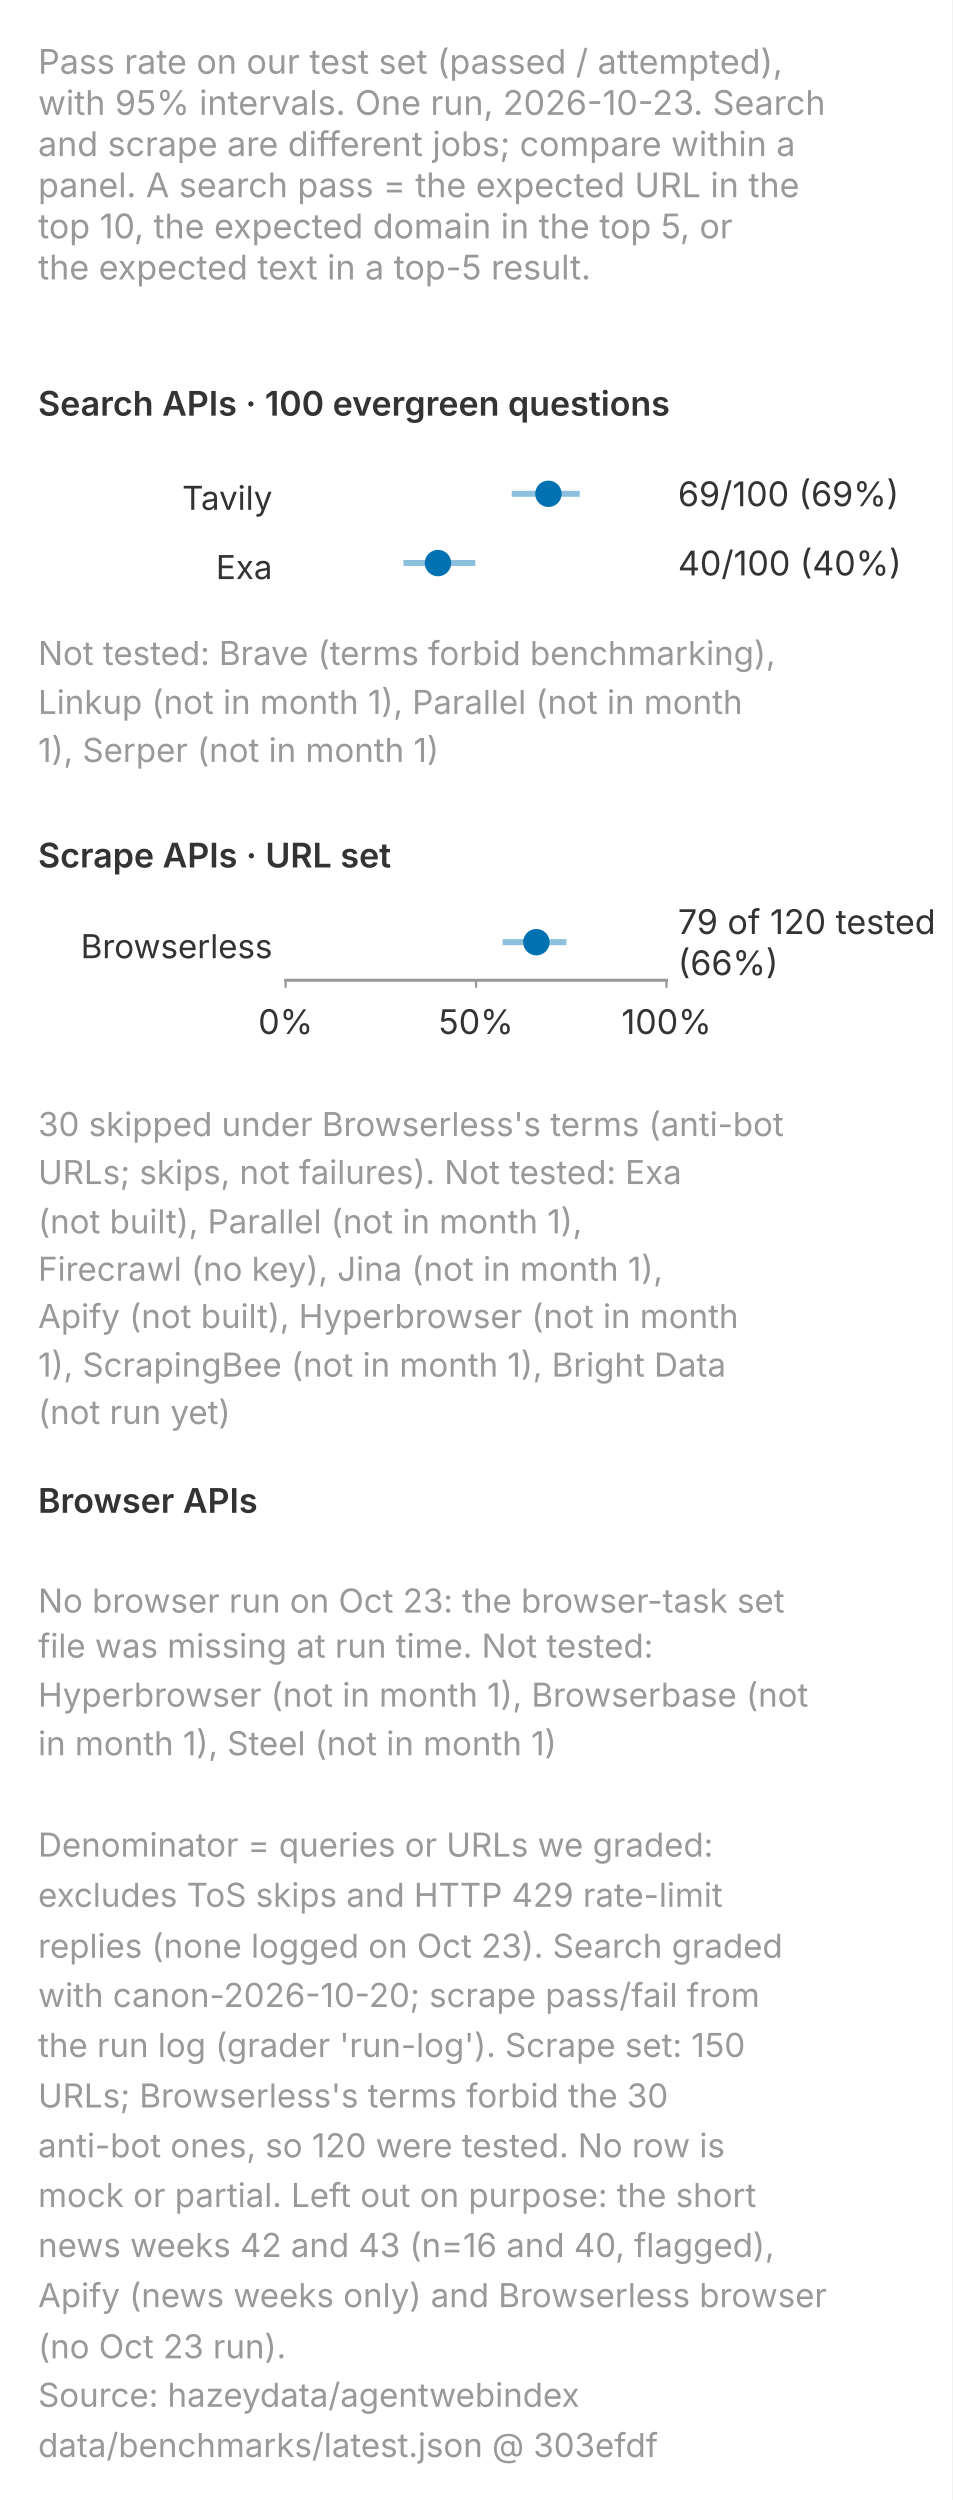
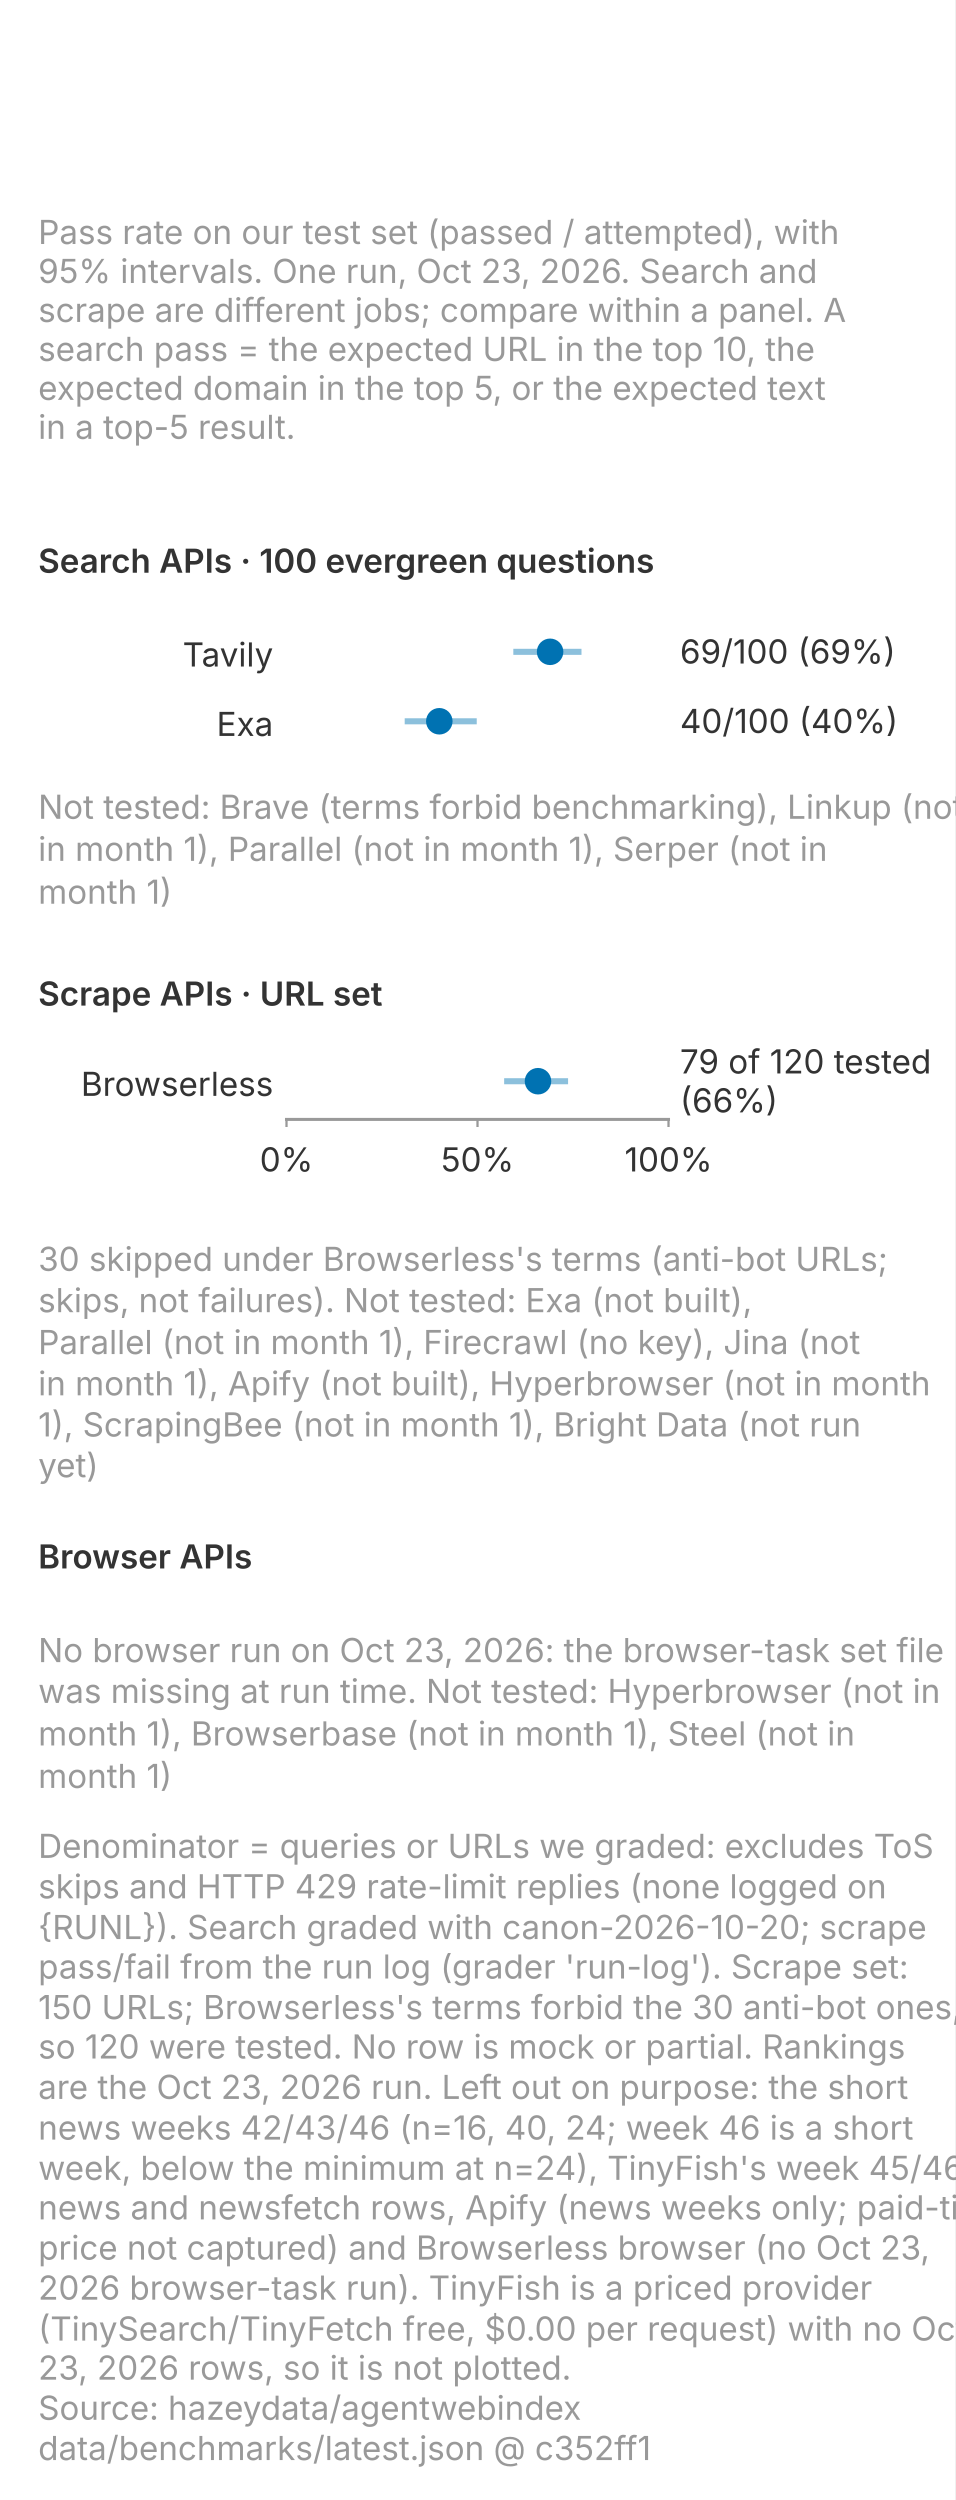
- <svg xmlns="http://www.w3.org/2000/svg" xmlns:xlink="http://www.w3.org/1999/xlink" role="img" aria-label="Tavily passed 69% of our 100 evergreen checks, Exa 40%; Browserless passed 66% of 120 scrape checks" width="252pt" height="661.68pt" viewBox="0 0 252 661.68" version="1.1">
+ <svg xmlns="http://www.w3.org/2000/svg" xmlns:xlink="http://www.w3.org/1999/xlink" role="img" aria-label="Tavily passed 69% of our 100 evergreen checks, Exa 40%; Browserless passed 66% of 120 scrape checks" width="252pt" height="659.678pt" viewBox="0 0 252 659.678" version="1.1">
  <defs>
    <style type="text/css">*{stroke-linejoin: round; stroke-linecap: butt}</style>
  </defs>
  <g id="figure_1">
    <g id="patch_1">
-       <path d="M 0 661.68  L 252 661.68  L 252 0  L 0 0  z " style="fill: #ffffff" />
+       <path d="M 0 659.678  L 252 659.678  L 252 0  L 0 0  z " style="fill: #ffffff" />
    </g>
    <g id="axes_1">
      <g id="patch_2">
-         <path d="M 75.6 160.02  L 176.4 160.02  L 176.4 119.7  L 75.6 119.7  z " style="fill: #ffffff" />
+         <path d="M 75.6 201.319  L 176.4 201.319  L 176.4 160.999  L 75.6 160.999  z " style="fill: #ffffff" />
      </g>
      <g id="matplotlib.axis_1">
        <g id="xtick_1">
          <g id="line2d_1" />
        </g>
        <g id="xtick_2">
          <g id="line2d_2" />
        </g>
        <g id="xtick_3">
          <g id="line2d_3" />
        </g>
      </g>
      <g id="matplotlib.axis_2">
        <g id="ytick_1">
          <g id="line2d_4" />
          <g id="text_1">
-             <text style="font-size: 8.75px; font-family: 'Inter', sans-serif; text-anchor: end; fill: #333333" x="72.1" y="153.262" transform="rotate(-0 72.1 153.2619)">Exa</text>
+             <text style="font-size: 8.75px; font-family: 'Inter', sans-serif; text-anchor: end; fill: #333333" x="72.1" y="194.197" transform="rotate(-0 72.1 194.1974)">Exa</text>
          </g>
        </g>
        <g id="ytick_2">
          <g id="line2d_5" />
          <g id="text_2">
-             <text style="font-size: 8.75px; font-family: 'Inter', sans-serif; text-anchor: end; fill: #333333" x="72.1" y="134.935" transform="rotate(-0 72.1 134.9346)">Tavily</text>
+             <text style="font-size: 8.75px; font-family: 'Inter', sans-serif; text-anchor: end; fill: #333333" x="72.1" y="175.87" transform="rotate(-0 72.1 175.8701)">Tavily</text>
          </g>
        </g>
      </g>
      <g id="wilson-ci">
-         <path d="M 135.449 130.696  L 153.438 130.696  " clip-path="url(#p923ce52259)" style="fill: none; stroke: #8cc0dc; stroke-width: 1.6" />
+         <path d="M 135.449 171.995  L 153.438 171.995  " clip-path="url(#peeccd9cdbe)" style="fill: none; stroke: #8cc0dc; stroke-width: 1.6" />
      </g>
      <g id="wilson-ci">
-         <path d="M 106.787 149.024  L 125.798 149.024  " clip-path="url(#p923ce52259)" style="fill: none; stroke: #8cc0dc; stroke-width: 1.6" />
+         <path d="M 106.787 190.322  L 125.798 190.322  " clip-path="url(#peeccd9cdbe)" style="fill: none; stroke: #8cc0dc; stroke-width: 1.6" />
      </g>
      <g id="line2d_6">
        <defs>
-           <path id="m96b4565d88" d="M 0 3  C 0.796 3 1.559 2.684 2.121 2.121  C 2.684 1.559 3 0.796 3 0  C 3 -0.796 2.684 -1.559 2.121 -2.121  C 1.559 -2.684 0.796 -3 0 -3  C -0.796 -3 -1.559 -2.684 -2.121 -2.121  C -2.684 -1.559 -3 -0.796 -3 0  C -3 0.796 -2.684 1.559 -2.121 2.121  C -1.559 2.684 -0.796 3 0 3  z " style="stroke: #0072b2" />
+           <path id="m68f22e900f" d="M 0 3  C 0.796 3 1.559 2.684 2.121 2.121  C 2.684 1.559 3 0.796 3 0  C 3 -0.796 2.684 -1.559 2.121 -2.121  C 1.559 -2.684 0.796 -3 0 -3  C -0.796 -3 -1.559 -2.684 -2.121 -2.121  C -2.684 -1.559 -3 -0.796 -3 0  C -3 0.796 -2.684 1.559 -2.121 2.121  C -1.559 2.684 -0.796 3 0 3  z " style="stroke: #0072b2" />
        </defs>
-         <g clip-path="url(#p923ce52259)">
-           <use xlink:href="#m96b4565d88" x="145.152" y="130.696" style="fill: #0072b2; stroke: #0072b2" />
+         <g clip-path="url(#peeccd9cdbe)">
+           <use xlink:href="#m68f22e900f" x="145.152" y="171.995" style="fill: #0072b2; stroke: #0072b2" />
        </g>
      </g>
      <g id="text_3">
-         <text style="font-size: 9px; font-family: 'Inter', sans-serif; text-anchor: start; fill: #333333" x="179.424" y="133.97" transform="rotate(-0 179.424 133.9703)">69/100 (69%)</text>
+         <text style="font-size: 8.75px; font-family: 'Inter', sans-serif; text-anchor: start; fill: #333333" x="179.424" y="175.087" transform="rotate(-0 179.424 175.0872)">69/100 (69%)</text>
      </g>
      <g id="line2d_7">
-         <g clip-path="url(#p923ce52259)">
-           <use xlink:href="#m96b4565d88" x="115.92" y="149.024" style="fill: #0072b2; stroke: #0072b2" />
+         <g clip-path="url(#peeccd9cdbe)">
+           <use xlink:href="#m68f22e900f" x="115.92" y="190.322" style="fill: #0072b2; stroke: #0072b2" />
        </g>
      </g>
      <g id="text_4">
-         <text style="font-size: 9px; font-family: 'Inter', sans-serif; text-anchor: start; fill: #333333" x="179.424" y="152.298" transform="rotate(-0 179.424 152.2976)">40/100 (40%)</text>
+         <text style="font-size: 8.75px; font-family: 'Inter', sans-serif; text-anchor: start; fill: #333333" x="179.424" y="193.414" transform="rotate(-0 179.424 193.4144)">40/100 (40%)</text>
      </g>
    </g>
    <g id="axes_2">
      <g id="patch_3">
-         <path d="M 75.6 259.447  L 176.4 259.447  L 176.4 239.287  L 75.6 239.287  z " style="fill: #ffffff" />
+         <path d="M 75.6 295.38  L 176.4 295.38  L 176.4 275.22  L 75.6 275.22  z " style="fill: #ffffff" />
      </g>
      <g id="matplotlib.axis_3">
        <g id="xtick_4">
          <g id="line2d_8">
            <defs>
-               <path id="mf6bfd159a6" d="M 0 0  L 0 2  " style="stroke: #999999; stroke-width: 0.6" />
+               <path id="med7c03aab3" d="M 0 0  L 0 2  " style="stroke: #999999; stroke-width: 0.6" />
            </defs>
            <g>
-               <use xlink:href="#mf6bfd159a6" x="75.6" y="259.447" style="fill: #999999; stroke: #999999; stroke-width: 0.6" />
+               <use xlink:href="#med7c03aab3" x="75.6" y="295.38" style="fill: #999999; stroke: #999999; stroke-width: 0.6" />
            </g>
          </g>
          <g id="text_5">
-             <text style="font-size: 9px; font-family: 'Inter', sans-serif; text-anchor: middle; fill: #333333" x="75.6" y="273.666" transform="rotate(-0 75.6 273.6662)">0%</text>
+             <text style="font-size: 8.75px; font-family: 'Inter', sans-serif; text-anchor: middle; fill: #333333" x="75.6" y="309.114" transform="rotate(-0 75.6 309.1144)">0%</text>
          </g>
        </g>
        <g id="xtick_5">
          <g id="line2d_9">
            <g>
-               <use xlink:href="#mf6bfd159a6" x="126" y="259.447" style="fill: #999999; stroke: #999999; stroke-width: 0.6" />
+               <use xlink:href="#med7c03aab3" x="126" y="295.38" style="fill: #999999; stroke: #999999; stroke-width: 0.6" />
            </g>
          </g>
          <g id="text_6">
-             <text style="font-size: 9px; font-family: 'Inter', sans-serif; text-anchor: middle; fill: #333333" x="126" y="273.666" transform="rotate(-0 126 273.6662)">50%</text>
+             <text style="font-size: 8.75px; font-family: 'Inter', sans-serif; text-anchor: middle; fill: #333333" x="126" y="309.114" transform="rotate(-0 126 309.1144)">50%</text>
          </g>
        </g>
        <g id="xtick_6">
          <g id="line2d_10">
            <g>
-               <use xlink:href="#mf6bfd159a6" x="176.4" y="259.447" style="fill: #999999; stroke: #999999; stroke-width: 0.6" />
+               <use xlink:href="#med7c03aab3" x="176.4" y="295.38" style="fill: #999999; stroke: #999999; stroke-width: 0.6" />
            </g>
          </g>
          <g id="text_7">
-             <text style="font-size: 9px; font-family: 'Inter', sans-serif; text-anchor: middle; fill: #333333" x="176.4" y="273.666" transform="rotate(-0 176.4 273.6662)">100%</text>
+             <text style="font-size: 8.75px; font-family: 'Inter', sans-serif; text-anchor: middle; fill: #333333" x="176.4" y="309.114" transform="rotate(-0 176.4 309.1144)">100%</text>
          </g>
        </g>
      </g>
      <g id="matplotlib.axis_4">
        <g id="ytick_3">
          <g id="line2d_11" />
          <g id="text_8">
-             <text style="font-size: 8.75px; font-family: 'Inter', sans-serif; text-anchor: end; fill: #333333" x="72.1" y="253.606" transform="rotate(-0 72.1 253.6058)">Browserless</text>
+             <text style="font-size: 8.75px; font-family: 'Inter', sans-serif; text-anchor: end; fill: #333333" x="72.1" y="289.175" transform="rotate(-0 72.1 289.175)">Browserless</text>
          </g>
        </g>
      </g>
      <g id="wilson-ci">
-         <path d="M 133.03 249.368  L 149.899 249.368  " clip-path="url(#p65a787ad86)" style="fill: none; stroke: #8cc0dc; stroke-width: 1.6" />
+         <path d="M 133.03 285.3  L 149.899 285.3  " clip-path="url(#pcb98c5901f)" style="fill: none; stroke: #8cc0dc; stroke-width: 1.6" />
      </g>
      <g id="patch_4">
-         <path d="M 75.6 259.447  L 176.4 259.447  " style="fill: none; stroke: #999999; stroke-width: 0.8; stroke-linejoin: miter; stroke-linecap: square" />
+         <path d="M 75.6 295.38  L 176.4 295.38  " style="fill: none; stroke: #999999; stroke-width: 0.8; stroke-linejoin: miter; stroke-linecap: square" />
      </g>
      <g id="line2d_12">
-         <g clip-path="url(#p65a787ad86)">
-           <use xlink:href="#m96b4565d88" x="141.96" y="249.368" style="fill: #0072b2; stroke: #0072b2" />
+         <g clip-path="url(#pcb98c5901f)">
+           <use xlink:href="#m68f22e900f" x="141.96" y="285.3" style="fill: #0072b2; stroke: #0072b2" />
        </g>
      </g>
      <g id="text_9">
-         <text style="font-size: 9px; font-family: 'Inter', sans-serif; fill: #333333" transform="translate(179.424 247.1966)">79 of 120 tested</text>
-         <text style="font-size: 9px; font-family: 'Inter', sans-serif; fill: #333333" transform="translate(179.424 258.0863)">(66%)</text>
+         <text style="font-size: 8.75px; font-family: 'Inter', sans-serif; fill: #333333" transform="translate(179.424 283.2497)">79 of 120 tested</text>
+         <text style="font-size: 8.75px; font-family: 'Inter', sans-serif; fill: #333333" transform="translate(179.424 293.5344)">(66%)</text>
      </g>
    </g>
-     <g id="text_10">
-       <text style="font-size: 9px; font-family: 'Inter', sans-serif; fill: #999999" transform="translate(10.08 19.51875)">Pass rate on our test set (passed / attempted),</text>
-       <text style="font-size: 9px; font-family: 'Inter', sans-serif; fill: #999999" transform="translate(10.08 30.4084)">with 95% intervals. One run, 2026-10-23. Search</text>
-       <text style="font-size: 9px; font-family: 'Inter', sans-serif; fill: #999999" transform="translate(10.08 41.29805)">and scrape are different jobs; compare within a</text>
-       <text style="font-size: 9px; font-family: 'Inter', sans-serif; fill: #999999" transform="translate(10.08 52.18769)">panel. A search pass = the expected URL in the</text>
-       <text style="font-size: 9px; font-family: 'Inter', sans-serif; fill: #999999" transform="translate(10.08 63.07734)">top 10, the expected domain in the top 5, or</text>
-       <text style="font-size: 9px; font-family: 'Inter', sans-serif; fill: #999999" transform="translate(10.08 73.96699)">the expected text in a top-5 result.</text>
-     </g>
    <g id="text_11">
-       <text style="font-weight: 600; font-size: 9px; font-family: 'Inter', sans-serif; text-anchor: start; fill: #333333" x="10.08" y="110.014" transform="rotate(-0 10.08 110.0139)">Search APIs · 100 evergreen questions</text>
+       <text style="font-size: 8.75px; font-family: 'Inter', sans-serif; fill: #999999" transform="translate(10.08 64.38313)">Pass rate on our test set (passed / attempted), with</text>
+       <text style="font-size: 8.75px; font-family: 'Inter', sans-serif; fill: #999999" transform="translate(10.08 74.66779)">95% intervals. One run, Oct 23, 2026. Search and</text>
+       <text style="font-size: 8.75px; font-family: 'Inter', sans-serif; fill: #999999" transform="translate(10.08 84.95246)">scrape are different jobs; compare within a panel. A</text>
+       <text style="font-size: 8.75px; font-family: 'Inter', sans-serif; fill: #999999" transform="translate(10.08 95.23713)">search pass = the expected URL in the top 10, the</text>
+       <text style="font-size: 8.75px; font-family: 'Inter', sans-serif; fill: #999999" transform="translate(10.08 105.5218)">expected domain in the top 5, or the expected text</text>
+       <text style="font-size: 8.75px; font-family: 'Inter', sans-serif; fill: #999999" transform="translate(10.08 115.8065)">in a top-5 result.</text>
    </g>
    <g id="text_12">
-       <text style="font-size: 8.75px; font-family: 'Inter', sans-serif; fill: #999999" transform="translate(10.08 176.0059)">Not tested: Brave (terms forbid benchmarking),</text>
-       <text style="font-size: 8.75px; font-family: 'Inter', sans-serif; fill: #999999" transform="translate(10.08 188.9627)">Linkup (not in month 1), Parallel (not in month</text>
-       <text style="font-size: 8.75px; font-family: 'Inter', sans-serif; fill: #999999" transform="translate(10.08 201.6673)">1), Serper (not in month 1)</text>
+       <text style="font-weight: 600; font-size: 8.75px; font-family: 'Inter', sans-serif; text-anchor: start; fill: #333333" x="10.08" y="151.131" transform="rotate(-0 10.08 151.1308)">Search APIs · 100 evergreen questions</text>
    </g>
    <g id="text_13">
-       <text style="font-weight: 600; font-size: 9px; font-family: 'Inter', sans-serif; text-anchor: start; fill: #333333" x="10.08" y="229.601" transform="rotate(-0 10.08 229.6014)">Scrape APIs · URL set</text>
+       <text style="font-size: 8.75px; font-family: 'Inter', sans-serif; fill: #999999" transform="translate(10.08 216.0495)">Not tested: Brave (terms forbid benchmarking), Linkup (not</text>
+       <text style="font-size: 8.75px; font-family: 'Inter', sans-serif; fill: #999999" transform="translate(10.08 227.1554)">in month 1), Parallel (not in month 1), Serper (not in</text>
+       <text style="font-size: 8.75px; font-family: 'Inter', sans-serif; fill: #999999" transform="translate(10.08 238.4716)">month 1)</text>
    </g>
    <g id="text_14">
-       <text style="font-size: 8.75px; font-family: 'Inter', sans-serif; fill: #999999" transform="translate(10.08 300.6847)">30 skipped under Browserless's terms (anti-bot</text>
-       <text style="font-size: 8.75px; font-family: 'Inter', sans-serif; fill: #999999" transform="translate(10.08 313.3892)">URLs; skips, not failures). Not tested: Exa</text>
-       <text style="font-size: 8.75px; font-family: 'Inter', sans-serif; fill: #999999" transform="translate(10.08 326.4206)">(not built), Parallel (not in month 1),</text>
-       <text style="font-size: 8.75px; font-family: 'Inter', sans-serif; fill: #999999" transform="translate(10.08 338.9823)">Firecrawl (no key), Jina (not in month 1),</text>
-       <text style="font-size: 8.75px; font-family: 'Inter', sans-serif; fill: #999999" transform="translate(10.08 351.4859)">Apify (not built), Hyperbrowser (not in month</text>
-       <text style="font-size: 8.75px; font-family: 'Inter', sans-serif; fill: #999999" transform="translate(10.08 364.3573)">1), ScrapingBee (not in month 1), Bright Data</text>
-       <text style="font-size: 8.75px; font-family: 'Inter', sans-serif; fill: #999999" transform="translate(10.08 376.8951)">(not run yet)</text>
+       <text style="font-weight: 600; font-size: 8.75px; font-family: 'Inter', sans-serif; text-anchor: start; fill: #333333" x="10.08" y="265.352" transform="rotate(-0 10.08 265.352)">Scrape APIs · URL set</text>
    </g>
    <g id="text_15">
-       <text style="font-weight: 600; font-size: 9px; font-family: 'Inter', sans-serif; text-anchor: start; fill: #333333" x="10.08" y="400.399" transform="rotate(-0 10.08 400.3989)">Browser APIs</text>
+       <text style="font-size: 8.75px; font-family: 'Inter', sans-serif; fill: #999999" transform="translate(10.08 335.3547)">30 skipped under Browserless's terms (anti-bot URLs;</text>
+       <text style="font-size: 8.75px; font-family: 'Inter', sans-serif; fill: #999999" transform="translate(10.08 346.2444)">skips, not failures). Not tested: Exa (not built),</text>
+       <text style="font-size: 8.75px; font-family: 'Inter', sans-serif; fill: #999999" transform="translate(10.08 357.2916)">Parallel (not in month 1), Firecrawl (no key), Jina (not</text>
+       <text style="font-size: 8.75px; font-family: 'Inter', sans-serif; fill: #999999" transform="translate(10.08 368.1813)">in month 1), Apify (not built), Hyperbrowser (not in month</text>
+       <text style="font-size: 8.75px; font-family: 'Inter', sans-serif; fill: #999999" transform="translate(10.08 379.0416)">1), ScrapingBee (not in month 1), Bright Data (not run</text>
+       <text style="font-size: 8.75px; font-family: 'Inter', sans-serif; fill: #999999" transform="translate(10.08 389.7883)">yet)</text>
    </g>
    <g id="text_16">
-       <text style="font-size: 8.75px; font-family: 'Inter', sans-serif; fill: #999999" transform="translate(10.08 426.8078)">No browser run on Oct 23: the browser-task set</text>
-       <text style="font-size: 8.75px; font-family: 'Inter', sans-serif; fill: #999999" transform="translate(10.08 438.7304)">file was missing at run time. Not tested:</text>
-       <text style="font-size: 8.75px; font-family: 'Inter', sans-serif; fill: #999999" transform="translate(10.08 451.7152)">Hyperbrowser (not in month 1), Browserbase (not</text>
-       <text style="font-size: 8.75px; font-family: 'Inter', sans-serif; fill: #999999" transform="translate(10.08 464.5627)">in month 1), Steel (not in month 1)</text>
+       <text style="font-weight: 600; font-size: 8.75px; font-family: 'Inter', sans-serif; text-anchor: start; fill: #333333" x="10.08" y="413.875" transform="rotate(-0 10.08 413.8745)">Browser APIs</text>
    </g>
    <g id="text_17">
-       <text style="font-size: 8.75px; font-family: 'Inter', sans-serif; fill: #999999" transform="translate(10.08 491.399)">Denominator = queries or URLs we graded:</text>
-       <text style="font-size: 8.75px; font-family: 'Inter', sans-serif; fill: #999999" transform="translate(10.08 504.6842)">excludes ToS skips and HTTP 429 rate-limit</text>
-       <text style="font-size: 8.75px; font-family: 'Inter', sans-serif; fill: #999999" transform="translate(10.08 518.1581)">replies (none logged on Oct 23). Search graded</text>
-       <text style="font-size: 8.75px; font-family: 'Inter', sans-serif; fill: #999999" transform="translate(10.08 531.1972)">with canon-2026-10-20; scrape pass/fail from</text>
-       <text style="font-size: 8.75px; font-family: 'Inter', sans-serif; fill: #999999" transform="translate(10.08 544.425)">the run log (grader 'run-log'). Scrape set: 150</text>
-       <text style="font-size: 8.75px; font-family: 'Inter', sans-serif; fill: #999999" transform="translate(10.08 557.7909)">URLs; Browserless's terms forbid the 30</text>
-       <text style="font-size: 8.75px; font-family: 'Inter', sans-serif; fill: #999999" transform="translate(10.08 570.9797)">anti-bot ones, so 120 were tested. No row is</text>
-       <text style="font-size: 8.75px; font-family: 'Inter', sans-serif; fill: #999999" transform="translate(10.08 584.133)">mock or partial. Left out on purpose: the short</text>
-       <text style="font-size: 8.75px; font-family: 'Inter', sans-serif; fill: #999999" transform="translate(10.08 597.3608)">news weeks 42 and 43 (n=16 and 40, flagged),</text>
-       <text style="font-size: 8.75px; font-family: 'Inter', sans-serif; fill: #999999" transform="translate(10.08 610.629)">Apify (news weeks only) and Browserless browser</text>
-       <text style="font-size: 8.75px; font-family: 'Inter', sans-serif; fill: #999999" transform="translate(10.08 624.1767)">(no Oct 23 run).</text>
-       <text style="font-size: 8.75px; font-family: 'Inter', sans-serif; fill: #999999" transform="translate(10.08 637.0176)">Source: hazeydata/agentwebindex</text>
-       <text style="font-size: 8.75px; font-family: 'Inter', sans-serif; fill: #999999" transform="translate(10.08 650.3028)">data/benchmarks/latest.json @ 303efdf</text>
+       <text style="font-size: 8.75px; font-family: 'Inter', sans-serif; fill: #999999" transform="translate(10.08 438.5863)">No browser run on Oct 23, 2026: the browser-task set file</text>
+       <text style="font-size: 8.75px; font-family: 'Inter', sans-serif; fill: #999999" transform="translate(10.08 449.3629)">was missing at run time. Not tested: Hyperbrowser (not in</text>
+       <text style="font-size: 8.75px; font-family: 'Inter', sans-serif; fill: #999999" transform="translate(10.08 460.5766)">month 1), Browserbase (not in month 1), Steel (not in</text>
+       <text style="font-size: 8.75px; font-family: 'Inter', sans-serif; fill: #999999" transform="translate(10.08 471.785)">month 1)</text>
+     </g>
+     <g id="text_18">
+       <text style="font-size: 8.75px; font-family: 'Inter', sans-serif; fill: #999999" transform="translate(10.08 490.2512)">Denominator = queries or URLs we graded: excludes ToS</text>
+       <text style="font-size: 8.75px; font-family: 'Inter', sans-serif; fill: #999999" transform="translate(10.08 500.9106)">skips and HTTP 429 rate-limit replies (none logged on</text>
+       <text style="font-size: 8.75px; font-family: 'Inter', sans-serif; fill: #999999" transform="translate(10.08 511.6585)">{RUNL}). Search graded with canon-2026-10-20; scrape</text>
+       <text style="font-size: 8.75px; font-family: 'Inter', sans-serif; fill: #999999" transform="translate(10.08 522.0849)">pass/fail from the run log (grader 'run-log'). Scrape set:</text>
+       <text style="font-size: 8.75px; font-family: 'Inter', sans-serif; fill: #999999" transform="translate(10.08 532.7776)">150 URLs; Browserless's terms forbid the 30 anti-bot ones,</text>
+       <text style="font-size: 8.75px; font-family: 'Inter', sans-serif; fill: #999999" transform="translate(10.08 543.187)">so 120 were tested. No row is mock or partial. Rankings</text>
+       <text style="font-size: 8.75px; font-family: 'Inter', sans-serif; fill: #999999" transform="translate(10.08 553.8513)">are the Oct 23, 2026 run. Left out on purpose: the short</text>
+       <text style="font-size: 8.75px; font-family: 'Inter', sans-serif; fill: #999999" transform="translate(10.08 564.5752)">news weeks 42/43/46 (n=16, 40, 24; week 46 is a short</text>
+       <text style="font-size: 8.75px; font-family: 'Inter', sans-serif; fill: #999999" transform="translate(10.08 575.2088)">week, below the minimum at n=24), TinyFish's week 45/46</text>
+       <text style="font-size: 8.75px; font-family: 'Inter', sans-serif; fill: #999999" transform="translate(10.08 585.6352)">news and newsfetch rows, Apify (news weeks only; paid-tier</text>
+       <text style="font-size: 8.75px; font-family: 'Inter', sans-serif; fill: #999999" transform="translate(10.08 596.236)">price not captured) and Browserless browser (no Oct 23,</text>
+       <text style="font-size: 8.75px; font-family: 'Inter', sans-serif; fill: #999999" transform="translate(10.08 606.8095)">2026 browser-task run). TinyFish is a priced provider</text>
+       <text style="font-size: 8.75px; font-family: 'Inter', sans-serif; fill: #999999" transform="translate(10.08 617.6138)">(TinySearch/TinyFetch free, $0.00 per request) with no Oct</text>
+       <text style="font-size: 8.75px; font-family: 'Inter', sans-serif; fill: #999999" transform="translate(10.08 627.9253)">23, 2026 rows, so it is not plotted.</text>
+       <text style="font-size: 8.75px; font-family: 'Inter', sans-serif; fill: #999999" transform="translate(10.08 638.5075)">Source: hazeydata/agentwebindex</text>
+       <text style="font-size: 8.75px; font-family: 'Inter', sans-serif; fill: #999999" transform="translate(10.08 649.1357)">data/benchmarks/latest.json @ c352ff1</text>
    </g>
  </g>
  <defs>
-     <clipPath id="p923ce52259">
-       <rect x="75.6" y="119.7" width="100.8" height="40.32" />
+     <clipPath id="peeccd9cdbe">
+       <rect x="75.6" y="160.999" width="100.8" height="40.32" />
    </clipPath>
-     <clipPath id="p65a787ad86">
-       <rect x="75.6" y="239.287" width="100.8" height="20.16" />
+     <clipPath id="pcb98c5901f">
+       <rect x="75.6" y="275.22" width="100.8" height="20.16" />
    </clipPath>
  </defs>
</svg>
